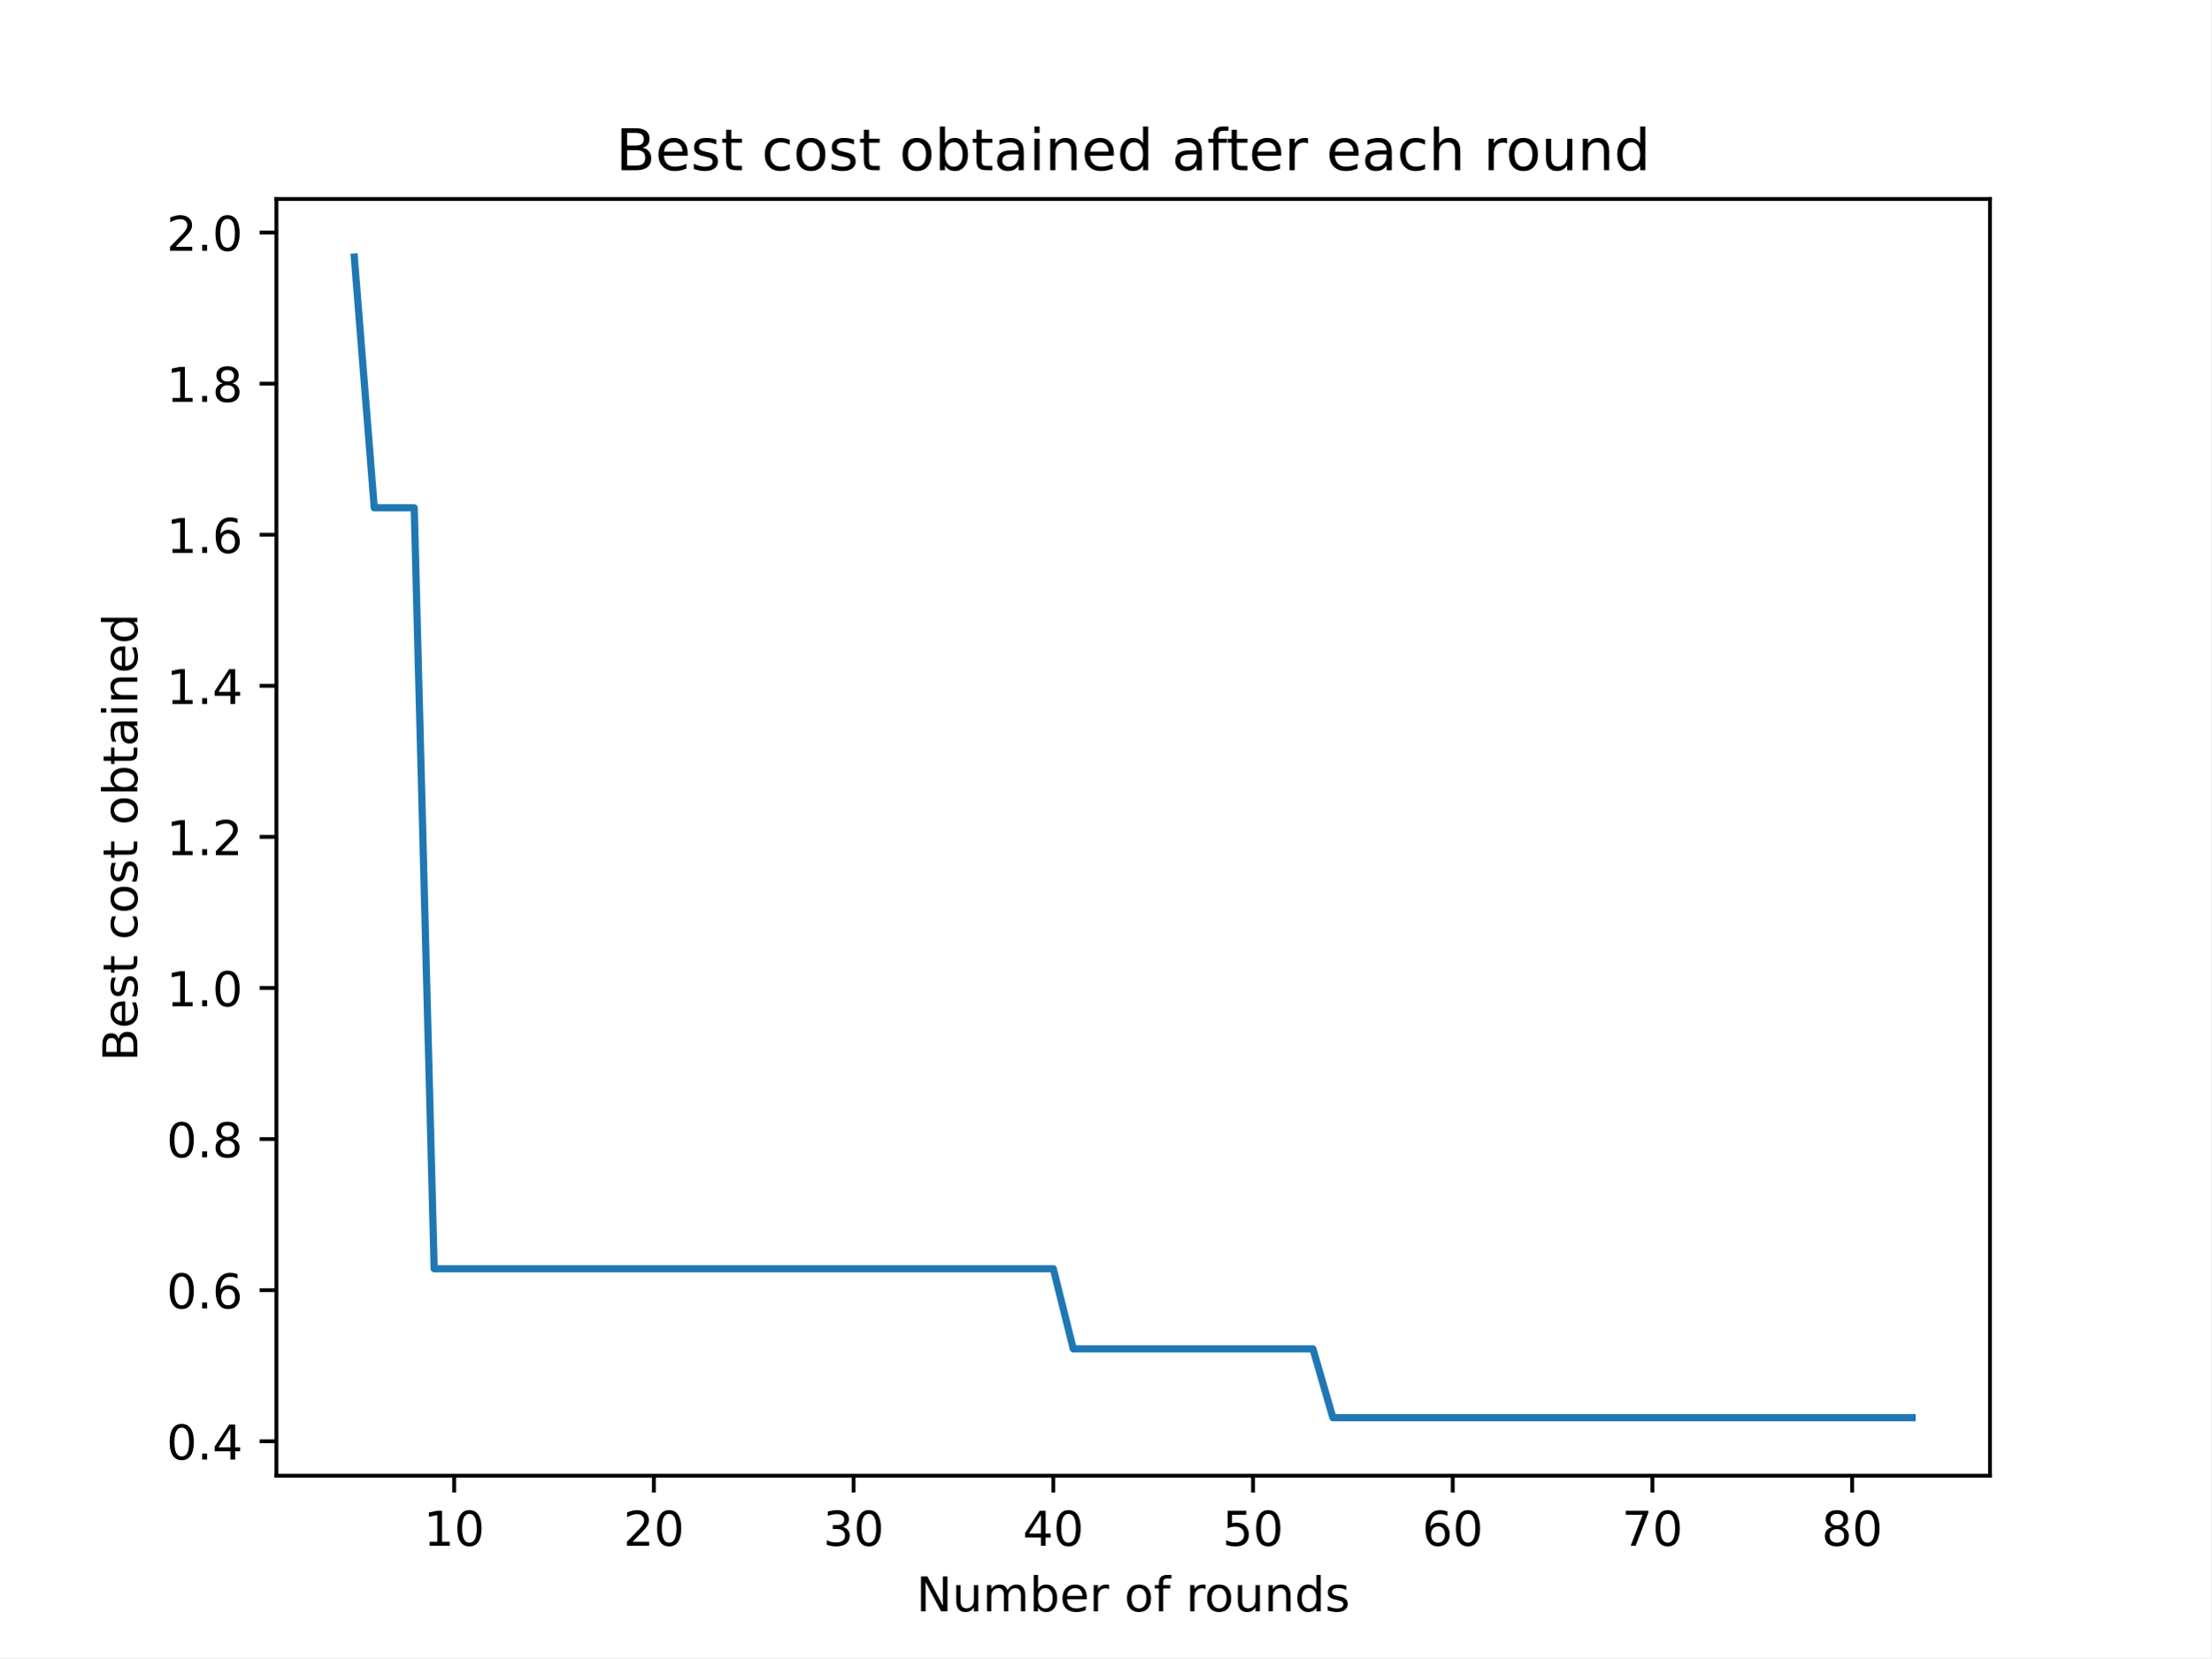
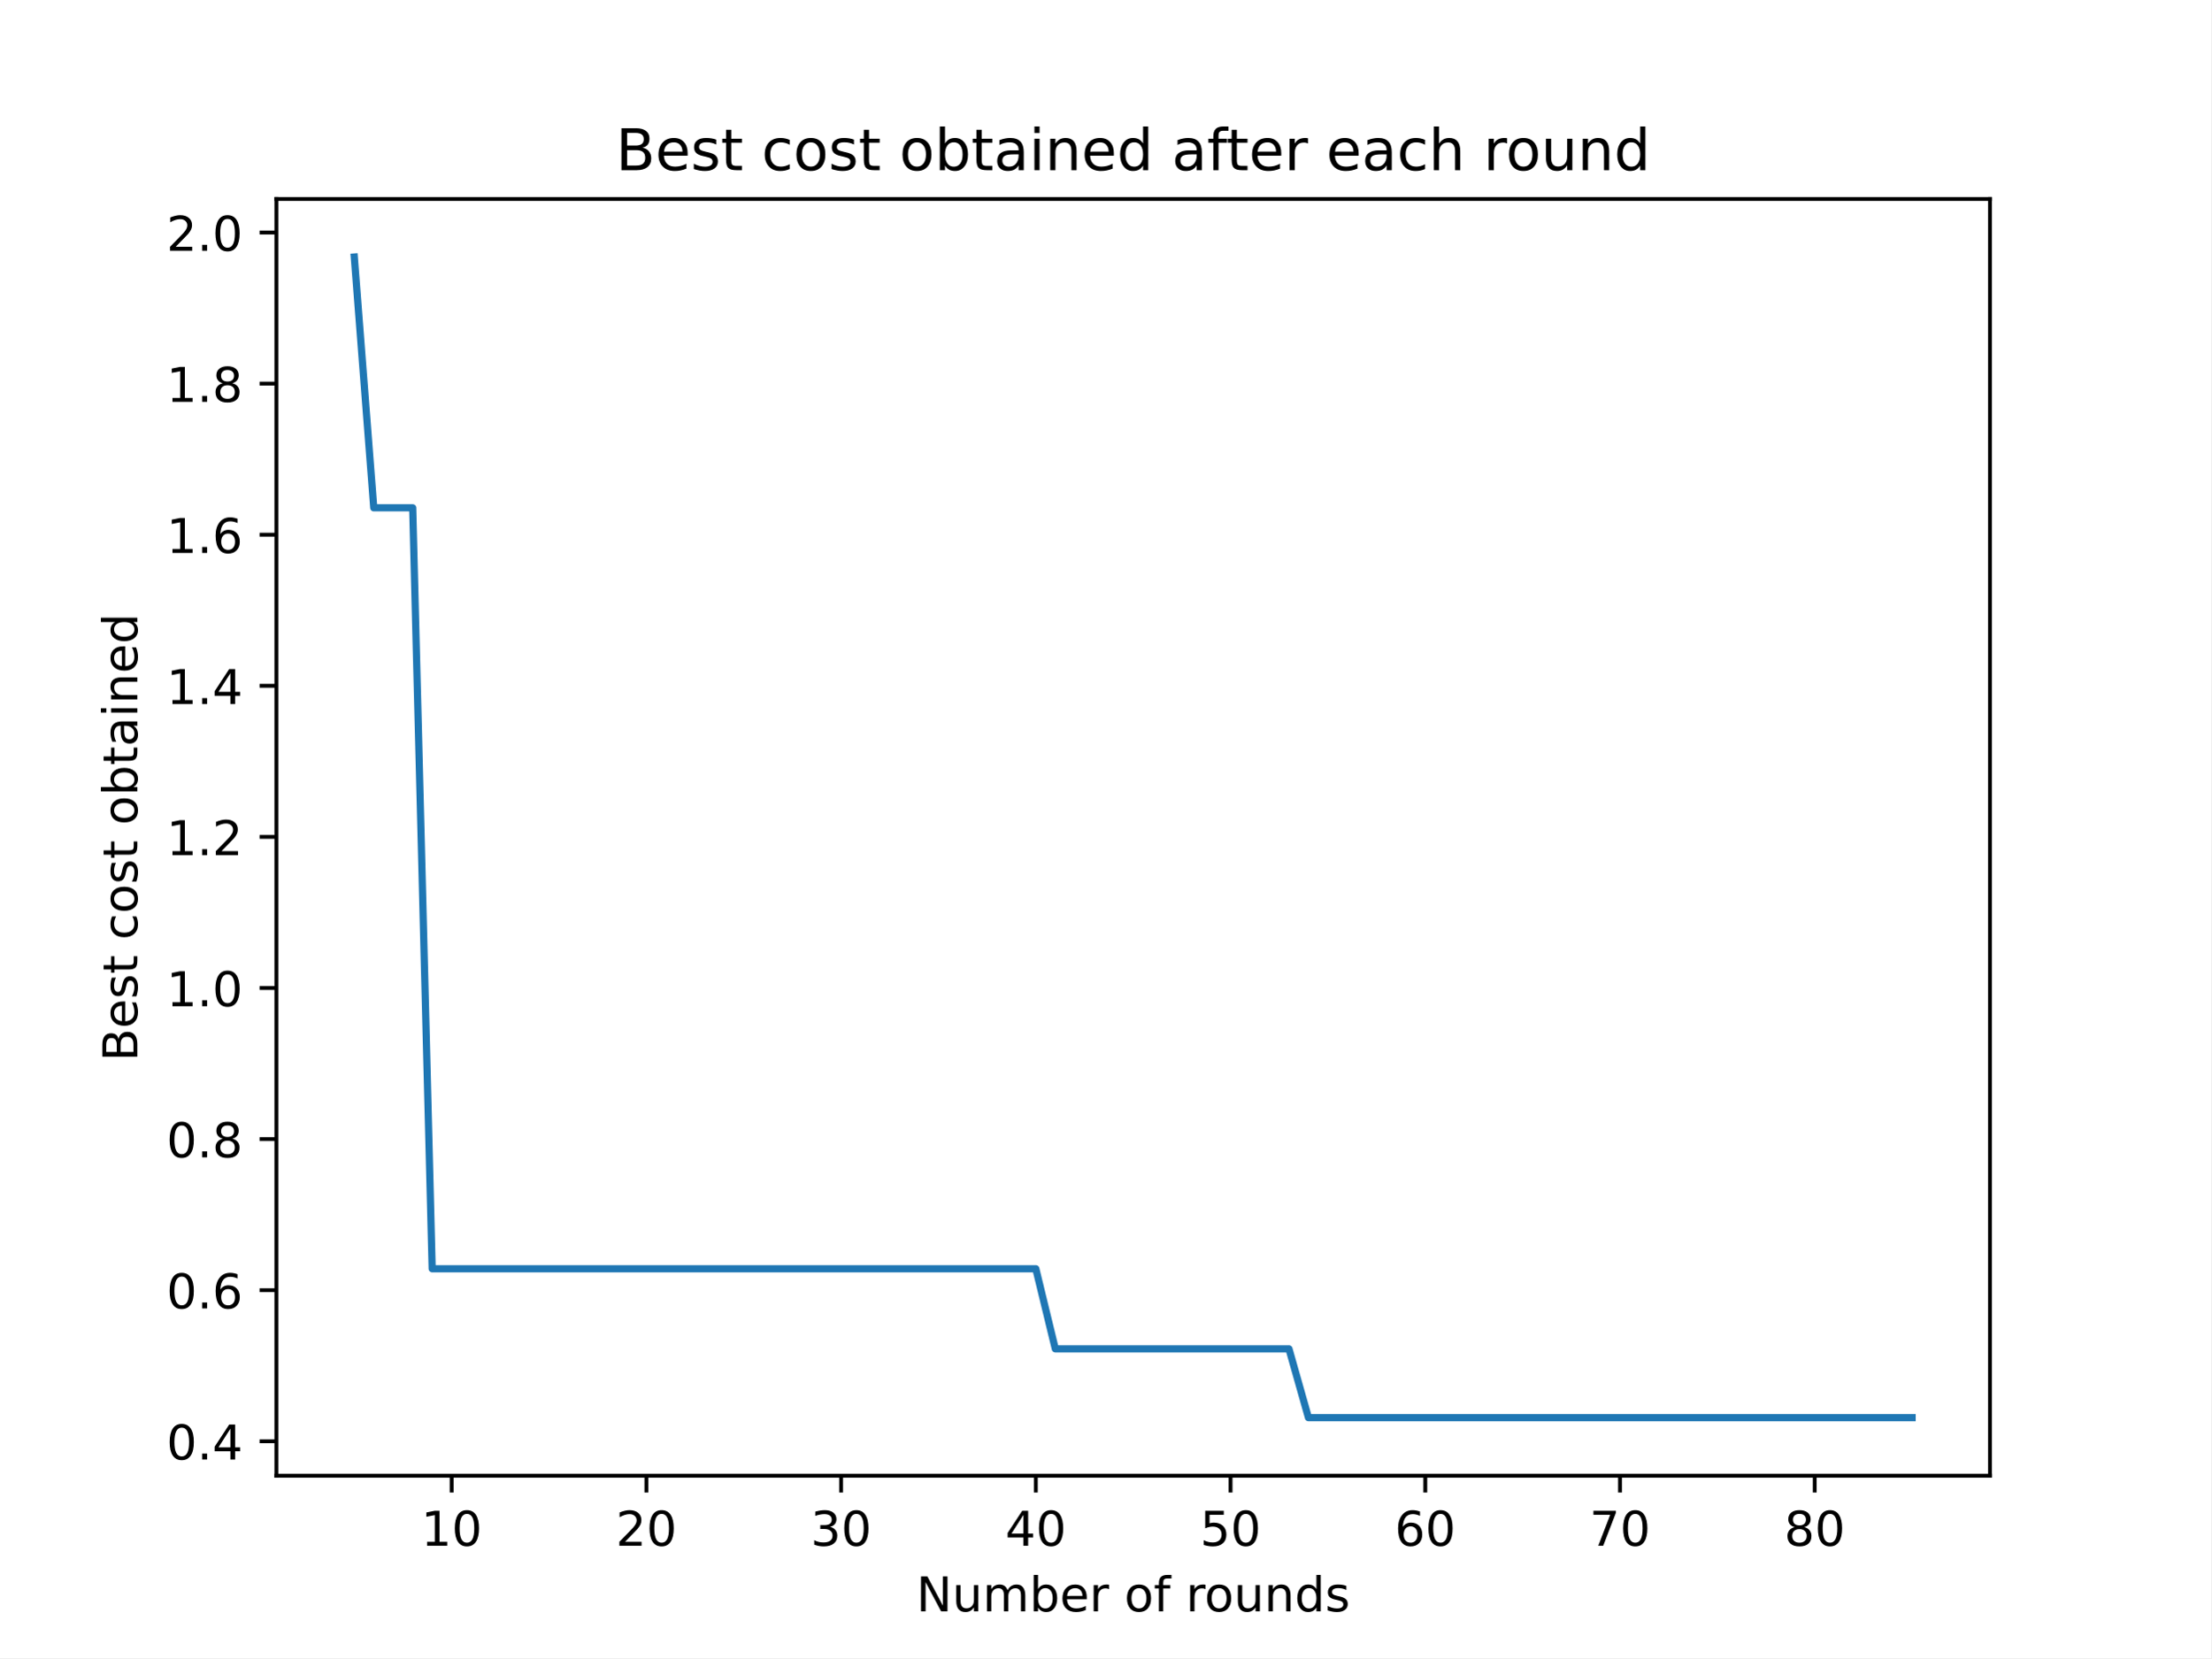
<svg xmlns="http://www.w3.org/2000/svg" xmlns:xlink="http://www.w3.org/1999/xlink" height="345.6pt" version="1.1" viewBox="0 0 460.8 345.6" width="460.8pt">
  <defs>
    <style type="text/css">*{stroke-linecap:butt;stroke-linejoin:round;}</style>
  </defs>
  <g id="figure_1">
    <g id="patch_1">
      <path d="M 0 345.6  L 460.8 345.6  L 460.8 0  L 0 0  z " style="fill:#ffffff;" />
    </g>
    <g id="axes_1">
      <g id="patch_2">
        <path d="M 57.6 307.584  L 414.72 307.584  L 414.72 41.472  L 57.6 41.472  z " style="fill:#ffffff;" />
      </g>
      <g id="matplotlib.axis_1">
        <g id="xtick_1">
          <g id="line2d_1">
            <defs>
-               <path d="M 0 0  L 0 3.5  " id="m8e97878f52" style="stroke:#000000;stroke-width:0.8;" />
+               <path d="M 0 0  L 0 3.5  " id="mc80e91bcd3" style="stroke:#000000;stroke-width:0.8;" />
            </defs>
            <g>
-               <use style="stroke:#000000;stroke-width:0.8;" x="94.644" xlink:href="#m8e97878f52" y="307.584" />
+               <use style="stroke:#000000;stroke-width:0.8;" x="94.124" xlink:href="#mc80e91bcd3" y="307.584" />
            </g>
          </g>
          <g id="text_1">
-             <g transform="translate(88.28142 322.1824)scale(0.1 -0.1)">
+             <g transform="translate(87.76114 322.1824)scale(0.1 -0.1)">
              <defs>
                <path d="M 794 531  L 1825 531  L 1825 4091  L 703 3866  L 703 4441  L 1819 4666  L 2450 4666  L 2450 531  L 3481 531  L 3481 0  L 794 0  L 794 531  z " id="DejaVuSans-31" transform="scale(0.015625)" />
                <path d="M 2034 4250  Q 1547 4250 1301 3770  Q 1056 3291 1056 2328  Q 1056 1369 1301 889  Q 1547 409 2034 409  Q 2525 409 2770 889  Q 3016 1369 3016 2328  Q 3016 3291 2770 3770  Q 2525 4250 2034 4250  z M 2034 4750  Q 2819 4750 3233 4129  Q 3647 3509 3647 2328  Q 3647 1150 3233 529  Q 2819 -91 2034 -91  Q 1250 -91 836 529  Q 422 1150 422 2328  Q 422 3509 836 4129  Q 1250 4750 2034 4750  z " id="DejaVuSans-30" transform="scale(0.015625)" />
              </defs>
              <use xlink:href="#DejaVuSans-31" />
              <use x="63.623" xlink:href="#DejaVuSans-30" />
            </g>
          </g>
        </g>
        <g id="xtick_2">
          <g id="line2d_2">
            <g>
-               <use style="stroke:#000000;stroke-width:0.8;" x="136.266" xlink:href="#m8e97878f52" y="307.584" />
+               <use style="stroke:#000000;stroke-width:0.8;" x="134.705" xlink:href="#mc80e91bcd3" y="307.584" />
            </g>
          </g>
          <g id="text_2">
-             <g transform="translate(129.9038 322.1824)scale(0.1 -0.1)">
+             <g transform="translate(128.343 322.1824)scale(0.1 -0.1)">
              <defs>
                <path d="M 1228 531  L 3431 531  L 3431 0  L 469 0  L 469 531  Q 828 903 1448 1529  Q 2069 2156 2228 2338  Q 2531 2678 2651 2914  Q 2772 3150 2772 3378  Q 2772 3750 2511 3984  Q 2250 4219 1831 4219  Q 1534 4219 1204 4116  Q 875 4013 500 3803  L 500 4441  Q 881 4594 1212 4672  Q 1544 4750 1819 4750  Q 2544 4750 2975 4387  Q 3406 4025 3406 3419  Q 3406 3131 3298 2873  Q 3191 2616 2906 2266  Q 2828 2175 2409 1742  Q 1991 1309 1228 531  z " id="DejaVuSans-32" transform="scale(0.015625)" />
              </defs>
              <use xlink:href="#DejaVuSans-32" />
              <use x="63.623" xlink:href="#DejaVuSans-30" />
            </g>
          </g>
        </g>
        <g id="xtick_3">
          <g id="line2d_3">
            <g>
-               <use style="stroke:#000000;stroke-width:0.8;" x="177.889" xlink:href="#m8e97878f52" y="307.584" />
+               <use style="stroke:#000000;stroke-width:0.8;" x="175.287" xlink:href="#mc80e91bcd3" y="307.584" />
            </g>
          </g>
          <g id="text_3">
-             <g transform="translate(171.5262 322.1824)scale(0.1 -0.1)">
+             <g transform="translate(168.9248 322.1824)scale(0.1 -0.1)">
              <defs>
                <path d="M 2597 2516  Q 3050 2419 3304 2112  Q 3559 1806 3559 1356  Q 3559 666 3084 287  Q 2609 -91 1734 -91  Q 1441 -91 1130 -33  Q 819 25 488 141  L 488 750  Q 750 597 1062 519  Q 1375 441 1716 441  Q 2309 441 2620 675  Q 2931 909 2931 1356  Q 2931 1769 2642 2001  Q 2353 2234 1838 2234  L 1294 2234  L 1294 2753  L 1863 2753  Q 2328 2753 2575 2939  Q 2822 3125 2822 3475  Q 2822 3834 2567 4026  Q 2313 4219 1838 4219  Q 1578 4219 1281 4162  Q 984 4106 628 3988  L 628 4550  Q 988 4650 1302 4700  Q 1616 4750 1894 4750  Q 2613 4750 3031 4423  Q 3450 4097 3450 3541  Q 3450 3153 3228 2886  Q 3006 2619 2597 2516  z " id="DejaVuSans-33" transform="scale(0.015625)" />
              </defs>
              <use xlink:href="#DejaVuSans-33" />
              <use x="63.623" xlink:href="#DejaVuSans-30" />
            </g>
          </g>
        </g>
        <g id="xtick_4">
          <g id="line2d_4">
            <g>
-               <use style="stroke:#000000;stroke-width:0.8;" x="219.511" xlink:href="#m8e97878f52" y="307.584" />
+               <use style="stroke:#000000;stroke-width:0.8;" x="215.869" xlink:href="#mc80e91bcd3" y="307.584" />
            </g>
          </g>
          <g id="text_4">
-             <g transform="translate(213.1485 322.1824)scale(0.1 -0.1)">
+             <g transform="translate(209.5066 322.1824)scale(0.1 -0.1)">
              <defs>
                <path d="M 2419 4116  L 825 1625  L 2419 1625  L 2419 4116  z M 2253 4666  L 3047 4666  L 3047 1625  L 3713 1625  L 3713 1100  L 3047 1100  L 3047 0  L 2419 0  L 2419 1100  L 313 1100  L 313 1709  L 2253 4666  z " id="DejaVuSans-34" transform="scale(0.015625)" />
              </defs>
              <use xlink:href="#DejaVuSans-34" />
              <use x="63.623" xlink:href="#DejaVuSans-30" />
            </g>
          </g>
        </g>
        <g id="xtick_5">
          <g id="line2d_5">
            <g>
-               <use style="stroke:#000000;stroke-width:0.8;" x="261.133" xlink:href="#m8e97878f52" y="307.584" />
+               <use style="stroke:#000000;stroke-width:0.8;" x="256.451" xlink:href="#mc80e91bcd3" y="307.584" />
            </g>
          </g>
          <g id="text_5">
-             <g transform="translate(254.7709 322.1824)scale(0.1 -0.1)">
+             <g transform="translate(250.0884 322.1824)scale(0.1 -0.1)">
              <defs>
                <path d="M 691 4666  L 3169 4666  L 3169 4134  L 1269 4134  L 1269 2991  Q 1406 3038 1543 3061  Q 1681 3084 1819 3084  Q 2600 3084 3056 2656  Q 3513 2228 3513 1497  Q 3513 744 3044 326  Q 2575 -91 1722 -91  Q 1428 -91 1123 -41  Q 819 9 494 109  L 494 744  Q 775 591 1075 516  Q 1375 441 1709 441  Q 2250 441 2565 725  Q 2881 1009 2881 1497  Q 2881 1984 2565 2268  Q 2250 2553 1709 2553  Q 1456 2553 1204 2497  Q 953 2441 691 2322  L 691 4666  z " id="DejaVuSans-35" transform="scale(0.015625)" />
              </defs>
              <use xlink:href="#DejaVuSans-35" />
              <use x="63.623" xlink:href="#DejaVuSans-30" />
            </g>
          </g>
        </g>
        <g id="xtick_6">
          <g id="line2d_6">
            <g>
-               <use style="stroke:#000000;stroke-width:0.8;" x="302.756" xlink:href="#m8e97878f52" y="307.584" />
+               <use style="stroke:#000000;stroke-width:0.8;" x="297.033" xlink:href="#mc80e91bcd3" y="307.584" />
            </g>
          </g>
          <g id="text_6">
-             <g transform="translate(296.3933 322.1824)scale(0.1 -0.1)">
+             <g transform="translate(290.6702 322.1824)scale(0.1 -0.1)">
              <defs>
                <path d="M 2113 2584  Q 1688 2584 1439 2293  Q 1191 2003 1191 1497  Q 1191 994 1439 701  Q 1688 409 2113 409  Q 2538 409 2786 701  Q 3034 994 3034 1497  Q 3034 2003 2786 2293  Q 2538 2584 2113 2584  z M 3366 4563  L 3366 3988  Q 3128 4100 2886 4159  Q 2644 4219 2406 4219  Q 1781 4219 1451 3797  Q 1122 3375 1075 2522  Q 1259 2794 1537 2939  Q 1816 3084 2150 3084  Q 2853 3084 3261 2657  Q 3669 2231 3669 1497  Q 3669 778 3244 343  Q 2819 -91 2113 -91  Q 1303 -91 875 529  Q 447 1150 447 2328  Q 447 3434 972 4092  Q 1497 4750 2381 4750  Q 2619 4750 2861 4703  Q 3103 4656 3366 4563  z " id="DejaVuSans-36" transform="scale(0.015625)" />
              </defs>
              <use xlink:href="#DejaVuSans-36" />
              <use x="63.623" xlink:href="#DejaVuSans-30" />
            </g>
          </g>
        </g>
        <g id="xtick_7">
          <g id="line2d_7">
            <g>
-               <use style="stroke:#000000;stroke-width:0.8;" x="344.378" xlink:href="#m8e97878f52" y="307.584" />
+               <use style="stroke:#000000;stroke-width:0.8;" x="337.615" xlink:href="#mc80e91bcd3" y="307.584" />
            </g>
          </g>
          <g id="text_7">
-             <g transform="translate(338.0157 322.1824)scale(0.1 -0.1)">
+             <g transform="translate(331.252 322.1824)scale(0.1 -0.1)">
              <defs>
                <path d="M 525 4666  L 3525 4666  L 3525 4397  L 1831 0  L 1172 0  L 2766 4134  L 525 4134  L 525 4666  z " id="DejaVuSans-37" transform="scale(0.015625)" />
              </defs>
              <use xlink:href="#DejaVuSans-37" />
              <use x="63.623" xlink:href="#DejaVuSans-30" />
            </g>
          </g>
        </g>
        <g id="xtick_8">
          <g id="line2d_8">
            <g>
-               <use style="stroke:#000000;stroke-width:0.8;" x="386.001" xlink:href="#m8e97878f52" y="307.584" />
+               <use style="stroke:#000000;stroke-width:0.8;" x="378.196" xlink:href="#mc80e91bcd3" y="307.584" />
            </g>
          </g>
          <g id="text_8">
-             <g transform="translate(379.6381 322.1824)scale(0.1 -0.1)">
+             <g transform="translate(371.8339 322.1824)scale(0.1 -0.1)">
              <defs>
                <path d="M 2034 2216  Q 1584 2216 1326 1975  Q 1069 1734 1069 1313  Q 1069 891 1326 650  Q 1584 409 2034 409  Q 2484 409 2743 651  Q 3003 894 3003 1313  Q 3003 1734 2745 1975  Q 2488 2216 2034 2216  z M 1403 2484  Q 997 2584 770 2862  Q 544 3141 544 3541  Q 544 4100 942 4425  Q 1341 4750 2034 4750  Q 2731 4750 3128 4425  Q 3525 4100 3525 3541  Q 3525 3141 3298 2862  Q 3072 2584 2669 2484  Q 3125 2378 3379 2068  Q 3634 1759 3634 1313  Q 3634 634 3220 271  Q 2806 -91 2034 -91  Q 1263 -91 848 271  Q 434 634 434 1313  Q 434 1759 690 2068  Q 947 2378 1403 2484  z M 1172 3481  Q 1172 3119 1398 2916  Q 1625 2713 2034 2713  Q 2441 2713 2670 2916  Q 2900 3119 2900 3481  Q 2900 3844 2670 4047  Q 2441 4250 2034 4250  Q 1625 4250 1398 4047  Q 1172 3844 1172 3481  z " id="DejaVuSans-38" transform="scale(0.015625)" />
              </defs>
              <use xlink:href="#DejaVuSans-38" />
              <use x="63.623" xlink:href="#DejaVuSans-30" />
            </g>
          </g>
        </g>
        <g id="text_9">
          <g transform="translate(190.9577 335.8606)scale(0.1 -0.1)">
            <defs>
              <path d="M 628 4666  L 1478 4666  L 3547 763  L 3547 4666  L 4159 4666  L 4159 0  L 3309 0  L 1241 3903  L 1241 0  L 628 0  L 628 4666  z " id="DejaVuSans-4e" transform="scale(0.015625)" />
              <path d="M 544 1381  L 544 3500  L 1119 3500  L 1119 1403  Q 1119 906 1312 657  Q 1506 409 1894 409  Q 2359 409 2629 706  Q 2900 1003 2900 1516  L 2900 3500  L 3475 3500  L 3475 0  L 2900 0  L 2900 538  Q 2691 219 2414 64  Q 2138 -91 1772 -91  Q 1169 -91 856 284  Q 544 659 544 1381  z M 1991 3584  L 1991 3584  z " id="DejaVuSans-75" transform="scale(0.015625)" />
              <path d="M 3328 2828  Q 3544 3216 3844 3400  Q 4144 3584 4550 3584  Q 5097 3584 5394 3201  Q 5691 2819 5691 2113  L 5691 0  L 5113 0  L 5113 2094  Q 5113 2597 4934 2840  Q 4756 3084 4391 3084  Q 3944 3084 3684 2787  Q 3425 2491 3425 1978  L 3425 0  L 2847 0  L 2847 2094  Q 2847 2600 2669 2842  Q 2491 3084 2119 3084  Q 1678 3084 1418 2786  Q 1159 2488 1159 1978  L 1159 0  L 581 0  L 581 3500  L 1159 3500  L 1159 2956  Q 1356 3278 1631 3431  Q 1906 3584 2284 3584  Q 2666 3584 2933 3390  Q 3200 3197 3328 2828  z " id="DejaVuSans-6d" transform="scale(0.015625)" />
              <path d="M 3116 1747  Q 3116 2381 2855 2742  Q 2594 3103 2138 3103  Q 1681 3103 1420 2742  Q 1159 2381 1159 1747  Q 1159 1113 1420 752  Q 1681 391 2138 391  Q 2594 391 2855 752  Q 3116 1113 3116 1747  z M 1159 2969  Q 1341 3281 1617 3432  Q 1894 3584 2278 3584  Q 2916 3584 3314 3078  Q 3713 2572 3713 1747  Q 3713 922 3314 415  Q 2916 -91 2278 -91  Q 1894 -91 1617 61  Q 1341 213 1159 525  L 1159 0  L 581 0  L 581 4863  L 1159 4863  L 1159 2969  z " id="DejaVuSans-62" transform="scale(0.015625)" />
              <path d="M 3597 1894  L 3597 1613  L 953 1613  Q 991 1019 1311 708  Q 1631 397 2203 397  Q 2534 397 2845 478  Q 3156 559 3463 722  L 3463 178  Q 3153 47 2828 -22  Q 2503 -91 2169 -91  Q 1331 -91 842 396  Q 353 884 353 1716  Q 353 2575 817 3079  Q 1281 3584 2069 3584  Q 2775 3584 3186 3129  Q 3597 2675 3597 1894  z M 3022 2063  Q 3016 2534 2758 2815  Q 2500 3097 2075 3097  Q 1594 3097 1305 2825  Q 1016 2553 972 2059  L 3022 2063  z " id="DejaVuSans-65" transform="scale(0.015625)" />
              <path d="M 2631 2963  Q 2534 3019 2420 3045  Q 2306 3072 2169 3072  Q 1681 3072 1420 2755  Q 1159 2438 1159 1844  L 1159 0  L 581 0  L 581 3500  L 1159 3500  L 1159 2956  Q 1341 3275 1631 3429  Q 1922 3584 2338 3584  Q 2397 3584 2469 3576  Q 2541 3569 2628 3553  L 2631 2963  z " id="DejaVuSans-72" transform="scale(0.015625)" />
              <path id="DejaVuSans-20" transform="scale(0.015625)" />
              <path d="M 1959 3097  Q 1497 3097 1228 2736  Q 959 2375 959 1747  Q 959 1119 1226 758  Q 1494 397 1959 397  Q 2419 397 2687 759  Q 2956 1122 2956 1747  Q 2956 2369 2687 2733  Q 2419 3097 1959 3097  z M 1959 3584  Q 2709 3584 3137 3096  Q 3566 2609 3566 1747  Q 3566 888 3137 398  Q 2709 -91 1959 -91  Q 1206 -91 779 398  Q 353 888 353 1747  Q 353 2609 779 3096  Q 1206 3584 1959 3584  z " id="DejaVuSans-6f" transform="scale(0.015625)" />
              <path d="M 2375 4863  L 2375 4384  L 1825 4384  Q 1516 4384 1395 4259  Q 1275 4134 1275 3809  L 1275 3500  L 2222 3500  L 2222 3053  L 1275 3053  L 1275 0  L 697 0  L 697 3053  L 147 3053  L 147 3500  L 697 3500  L 697 3744  Q 697 4328 969 4595  Q 1241 4863 1831 4863  L 2375 4863  z " id="DejaVuSans-66" transform="scale(0.015625)" />
              <path d="M 3513 2113  L 3513 0  L 2938 0  L 2938 2094  Q 2938 2591 2744 2837  Q 2550 3084 2163 3084  Q 1697 3084 1428 2787  Q 1159 2491 1159 1978  L 1159 0  L 581 0  L 581 3500  L 1159 3500  L 1159 2956  Q 1366 3272 1645 3428  Q 1925 3584 2291 3584  Q 2894 3584 3203 3211  Q 3513 2838 3513 2113  z " id="DejaVuSans-6e" transform="scale(0.015625)" />
              <path d="M 2906 2969  L 2906 4863  L 3481 4863  L 3481 0  L 2906 0  L 2906 525  Q 2725 213 2448 61  Q 2172 -91 1784 -91  Q 1150 -91 751 415  Q 353 922 353 1747  Q 353 2572 751 3078  Q 1150 3584 1784 3584  Q 2172 3584 2448 3432  Q 2725 3281 2906 2969  z M 947 1747  Q 947 1113 1208 752  Q 1469 391 1925 391  Q 2381 391 2643 752  Q 2906 1113 2906 1747  Q 2906 2381 2643 2742  Q 2381 3103 1925 3103  Q 1469 3103 1208 2742  Q 947 2381 947 1747  z " id="DejaVuSans-64" transform="scale(0.015625)" />
              <path d="M 2834 3397  L 2834 2853  Q 2591 2978 2328 3040  Q 2066 3103 1784 3103  Q 1356 3103 1142 2972  Q 928 2841 928 2578  Q 928 2378 1081 2264  Q 1234 2150 1697 2047  L 1894 2003  Q 2506 1872 2764 1633  Q 3022 1394 3022 966  Q 3022 478 2636 193  Q 2250 -91 1575 -91  Q 1294 -91 989 -36  Q 684 19 347 128  L 347 722  Q 666 556 975 473  Q 1284 391 1588 391  Q 1994 391 2212 530  Q 2431 669 2431 922  Q 2431 1156 2273 1281  Q 2116 1406 1581 1522  L 1381 1569  Q 847 1681 609 1914  Q 372 2147 372 2553  Q 372 3047 722 3315  Q 1072 3584 1716 3584  Q 2034 3584 2315 3537  Q 2597 3491 2834 3397  z " id="DejaVuSans-73" transform="scale(0.015625)" />
            </defs>
            <use xlink:href="#DejaVuSans-4e" />
            <use x="74.805" xlink:href="#DejaVuSans-75" />
            <use x="138.184" xlink:href="#DejaVuSans-6d" />
            <use x="235.596" xlink:href="#DejaVuSans-62" />
            <use x="299.072" xlink:href="#DejaVuSans-65" />
            <use x="360.596" xlink:href="#DejaVuSans-72" />
            <use x="401.709" xlink:href="#DejaVuSans-20" />
            <use x="433.496" xlink:href="#DejaVuSans-6f" />
            <use x="494.678" xlink:href="#DejaVuSans-66" />
            <use x="529.883" xlink:href="#DejaVuSans-20" />
            <use x="561.67" xlink:href="#DejaVuSans-72" />
            <use x="600.533" xlink:href="#DejaVuSans-6f" />
            <use x="661.715" xlink:href="#DejaVuSans-75" />
            <use x="725.094" xlink:href="#DejaVuSans-6e" />
            <use x="788.473" xlink:href="#DejaVuSans-64" />
            <use x="851.949" xlink:href="#DejaVuSans-73" />
          </g>
        </g>
      </g>
      <g id="matplotlib.axis_2">
        <g id="ytick_1">
          <g id="line2d_9">
            <defs>
-               <path d="M 0 0  L -3.5 0  " id="m219c89696a" style="stroke:#000000;stroke-width:0.8;" />
+               <path d="M 0 0  L -3.5 0  " id="m24a16ec05a" style="stroke:#000000;stroke-width:0.8;" />
            </defs>
            <g>
-               <use style="stroke:#000000;stroke-width:0.8;" x="57.6" xlink:href="#m219c89696a" y="300.41" />
+               <use style="stroke:#000000;stroke-width:0.8;" x="57.6" xlink:href="#m24a16ec05a" y="300.41" />
            </g>
          </g>
          <g id="text_10">
            <g transform="translate(34.69687 304.2097)scale(0.1 -0.1)">
              <defs>
                <path d="M 684 794  L 1344 794  L 1344 0  L 684 0  L 684 794  z " id="DejaVuSans-2e" transform="scale(0.015625)" />
              </defs>
              <use xlink:href="#DejaVuSans-30" />
              <use x="63.623" xlink:href="#DejaVuSans-2e" />
              <use x="95.41" xlink:href="#DejaVuSans-34" />
            </g>
          </g>
        </g>
        <g id="ytick_2">
          <g id="line2d_10">
            <g>
-               <use style="stroke:#000000;stroke-width:0.8;" x="57.6" xlink:href="#m219c89696a" y="268.917" />
+               <use style="stroke:#000000;stroke-width:0.8;" x="57.6" xlink:href="#m24a16ec05a" y="268.917" />
            </g>
          </g>
          <g id="text_11">
            <g transform="translate(34.69687 272.7163)scale(0.1 -0.1)">
              <use xlink:href="#DejaVuSans-30" />
              <use x="63.623" xlink:href="#DejaVuSans-2e" />
              <use x="95.41" xlink:href="#DejaVuSans-36" />
            </g>
          </g>
        </g>
        <g id="ytick_3">
          <g id="line2d_11">
            <g>
-               <use style="stroke:#000000;stroke-width:0.8;" x="57.6" xlink:href="#m219c89696a" y="237.424" />
+               <use style="stroke:#000000;stroke-width:0.8;" x="57.6" xlink:href="#m24a16ec05a" y="237.424" />
            </g>
          </g>
          <g id="text_12">
            <g transform="translate(34.69687 241.2228)scale(0.1 -0.1)">
              <use xlink:href="#DejaVuSans-30" />
              <use x="63.623" xlink:href="#DejaVuSans-2e" />
              <use x="95.41" xlink:href="#DejaVuSans-38" />
            </g>
          </g>
        </g>
        <g id="ytick_4">
          <g id="line2d_12">
            <g>
-               <use style="stroke:#000000;stroke-width:0.8;" x="57.6" xlink:href="#m219c89696a" y="205.93" />
+               <use style="stroke:#000000;stroke-width:0.8;" x="57.6" xlink:href="#m24a16ec05a" y="205.93" />
            </g>
          </g>
          <g id="text_13">
            <g transform="translate(34.69687 209.7294)scale(0.1 -0.1)">
              <use xlink:href="#DejaVuSans-31" />
              <use x="63.623" xlink:href="#DejaVuSans-2e" />
              <use x="95.41" xlink:href="#DejaVuSans-30" />
            </g>
          </g>
        </g>
        <g id="ytick_5">
          <g id="line2d_13">
            <g>
-               <use style="stroke:#000000;stroke-width:0.8;" x="57.6" xlink:href="#m219c89696a" y="174.437" />
+               <use style="stroke:#000000;stroke-width:0.8;" x="57.6" xlink:href="#m24a16ec05a" y="174.437" />
            </g>
          </g>
          <g id="text_14">
            <g transform="translate(34.69687 178.236)scale(0.1 -0.1)">
              <use xlink:href="#DejaVuSans-31" />
              <use x="63.623" xlink:href="#DejaVuSans-2e" />
              <use x="95.41" xlink:href="#DejaVuSans-32" />
            </g>
          </g>
        </g>
        <g id="ytick_6">
          <g id="line2d_14">
            <g>
-               <use style="stroke:#000000;stroke-width:0.8;" x="57.6" xlink:href="#m219c89696a" y="142.943" />
+               <use style="stroke:#000000;stroke-width:0.8;" x="57.6" xlink:href="#m24a16ec05a" y="142.943" />
            </g>
          </g>
          <g id="text_15">
            <g transform="translate(34.69687 146.7425)scale(0.1 -0.1)">
              <use xlink:href="#DejaVuSans-31" />
              <use x="63.623" xlink:href="#DejaVuSans-2e" />
              <use x="95.41" xlink:href="#DejaVuSans-34" />
            </g>
          </g>
        </g>
        <g id="ytick_7">
          <g id="line2d_15">
            <g>
-               <use style="stroke:#000000;stroke-width:0.8;" x="57.6" xlink:href="#m219c89696a" y="111.45" />
+               <use style="stroke:#000000;stroke-width:0.8;" x="57.6" xlink:href="#m24a16ec05a" y="111.45" />
            </g>
          </g>
          <g id="text_16">
            <g transform="translate(34.69687 115.2491)scale(0.1 -0.1)">
              <use xlink:href="#DejaVuSans-31" />
              <use x="63.623" xlink:href="#DejaVuSans-2e" />
              <use x="95.41" xlink:href="#DejaVuSans-36" />
            </g>
          </g>
        </g>
        <g id="ytick_8">
          <g id="line2d_16">
            <g>
-               <use style="stroke:#000000;stroke-width:0.8;" x="57.6" xlink:href="#m219c89696a" y="79.956" />
+               <use style="stroke:#000000;stroke-width:0.8;" x="57.6" xlink:href="#m24a16ec05a" y="79.956" />
            </g>
          </g>
          <g id="text_17">
            <g transform="translate(34.69687 83.75569)scale(0.1 -0.1)">
              <use xlink:href="#DejaVuSans-31" />
              <use x="63.623" xlink:href="#DejaVuSans-2e" />
              <use x="95.41" xlink:href="#DejaVuSans-38" />
            </g>
          </g>
        </g>
        <g id="ytick_9">
          <g id="line2d_17">
            <g>
-               <use style="stroke:#000000;stroke-width:0.8;" x="57.6" xlink:href="#m219c89696a" y="48.463" />
+               <use style="stroke:#000000;stroke-width:0.8;" x="57.6" xlink:href="#m24a16ec05a" y="48.463" />
            </g>
          </g>
          <g id="text_18">
            <g transform="translate(34.69687 52.26226)scale(0.1 -0.1)">
              <use xlink:href="#DejaVuSans-32" />
              <use x="63.623" xlink:href="#DejaVuSans-2e" />
              <use x="95.41" xlink:href="#DejaVuSans-30" />
            </g>
          </g>
        </g>
        <g id="text_19">
          <g transform="translate(28.61719 221.2178)rotate(-90)scale(0.1 -0.1)">
            <defs>
              <path d="M 1259 2228  L 1259 519  L 2272 519  Q 2781 519 3026 730  Q 3272 941 3272 1375  Q 3272 1813 3026 2020  Q 2781 2228 2272 2228  L 1259 2228  z M 1259 4147  L 1259 2741  L 2194 2741  Q 2656 2741 2882 2914  Q 3109 3088 3109 3444  Q 3109 3797 2882 3972  Q 2656 4147 2194 4147  L 1259 4147  z M 628 4666  L 2241 4666  Q 2963 4666 3353 4366  Q 3744 4066 3744 3513  Q 3744 3084 3544 2831  Q 3344 2578 2956 2516  Q 3422 2416 3680 2098  Q 3938 1781 3938 1306  Q 3938 681 3513 340  Q 3088 0 2303 0  L 628 0  L 628 4666  z " id="DejaVuSans-42" transform="scale(0.015625)" />
              <path d="M 1172 4494  L 1172 3500  L 2356 3500  L 2356 3053  L 1172 3053  L 1172 1153  Q 1172 725 1289 603  Q 1406 481 1766 481  L 2356 481  L 2356 0  L 1766 0  Q 1100 0 847 248  Q 594 497 594 1153  L 594 3053  L 172 3053  L 172 3500  L 594 3500  L 594 4494  L 1172 4494  z " id="DejaVuSans-74" transform="scale(0.015625)" />
              <path d="M 3122 3366  L 3122 2828  Q 2878 2963 2633 3030  Q 2388 3097 2138 3097  Q 1578 3097 1268 2742  Q 959 2388 959 1747  Q 959 1106 1268 751  Q 1578 397 2138 397  Q 2388 397 2633 464  Q 2878 531 3122 666  L 3122 134  Q 2881 22 2623 -34  Q 2366 -91 2075 -91  Q 1284 -91 818 406  Q 353 903 353 1747  Q 353 2603 823 3093  Q 1294 3584 2113 3584  Q 2378 3584 2631 3529  Q 2884 3475 3122 3366  z " id="DejaVuSans-63" transform="scale(0.015625)" />
              <path d="M 2194 1759  Q 1497 1759 1228 1600  Q 959 1441 959 1056  Q 959 750 1161 570  Q 1363 391 1709 391  Q 2188 391 2477 730  Q 2766 1069 2766 1631  L 2766 1759  L 2194 1759  z M 3341 1997  L 3341 0  L 2766 0  L 2766 531  Q 2569 213 2275 61  Q 1981 -91 1556 -91  Q 1019 -91 701 211  Q 384 513 384 1019  Q 384 1609 779 1909  Q 1175 2209 1959 2209  L 2766 2209  L 2766 2266  Q 2766 2663 2505 2880  Q 2244 3097 1772 3097  Q 1472 3097 1187 3025  Q 903 2953 641 2809  L 641 3341  Q 956 3463 1253 3523  Q 1550 3584 1831 3584  Q 2591 3584 2966 3190  Q 3341 2797 3341 1997  z " id="DejaVuSans-61" transform="scale(0.015625)" />
              <path d="M 603 3500  L 1178 3500  L 1178 0  L 603 0  L 603 3500  z M 603 4863  L 1178 4863  L 1178 4134  L 603 4134  L 603 4863  z " id="DejaVuSans-69" transform="scale(0.015625)" />
            </defs>
            <use xlink:href="#DejaVuSans-42" />
            <use x="68.604" xlink:href="#DejaVuSans-65" />
            <use x="130.127" xlink:href="#DejaVuSans-73" />
            <use x="182.227" xlink:href="#DejaVuSans-74" />
            <use x="221.436" xlink:href="#DejaVuSans-20" />
            <use x="253.223" xlink:href="#DejaVuSans-63" />
            <use x="308.203" xlink:href="#DejaVuSans-6f" />
            <use x="369.385" xlink:href="#DejaVuSans-73" />
            <use x="421.484" xlink:href="#DejaVuSans-74" />
            <use x="460.693" xlink:href="#DejaVuSans-20" />
            <use x="492.48" xlink:href="#DejaVuSans-6f" />
            <use x="553.662" xlink:href="#DejaVuSans-62" />
            <use x="617.139" xlink:href="#DejaVuSans-74" />
            <use x="656.348" xlink:href="#DejaVuSans-61" />
            <use x="717.627" xlink:href="#DejaVuSans-69" />
            <use x="745.41" xlink:href="#DejaVuSans-6e" />
            <use x="808.789" xlink:href="#DejaVuSans-65" />
            <use x="870.312" xlink:href="#DejaVuSans-64" />
          </g>
        </g>
      </g>
      <g id="line2d_18">
-         <path clip-path="url(#p1f22beac73)" d="M 73.833 53.568  L 77.995 105.841  L 82.157 105.841  L 86.319 105.841  L 90.482 264.446  L 94.644 264.446  L 98.806 264.446  L 102.968 264.446  L 107.131 264.446  L 111.293 264.446  L 115.455 264.446  L 119.617 264.446  L 123.78 264.446  L 127.942 264.446  L 132.104 264.446  L 136.266 264.446  L 140.429 264.446  L 144.591 264.446  L 148.753 264.446  L 152.915 264.446  L 157.077 264.446  L 161.24 264.446  L 165.402 264.446  L 169.564 264.446  L 173.726 264.446  L 177.889 264.446  L 182.051 264.446  L 186.213 264.446  L 190.375 264.446  L 194.538 264.446  L 198.7 264.446  L 202.862 264.446  L 207.024 264.446  L 211.187 264.446  L 215.349 264.446  L 219.511 264.446  L 223.673 281.145  L 227.836 281.145  L 231.998 281.145  L 236.16 281.145  L 240.322 281.145  L 244.484 281.145  L 248.647 281.145  L 252.809 281.145  L 256.971 281.145  L 261.133 281.145  L 265.296 281.145  L 269.458 281.145  L 273.62 281.145  L 277.782 295.488  L 281.945 295.488  L 286.107 295.488  L 290.269 295.488  L 294.431 295.488  L 298.594 295.488  L 302.756 295.488  L 306.918 295.488  L 311.08 295.488  L 315.243 295.488  L 319.405 295.488  L 323.567 295.488  L 327.729 295.488  L 331.891 295.488  L 336.054 295.488  L 340.216 295.488  L 344.378 295.488  L 348.54 295.488  L 352.703 295.488  L 356.865 295.488  L 361.027 295.488  L 365.189 295.488  L 369.352 295.488  L 373.514 295.488  L 377.676 295.488  L 381.838 295.488  L 386.001 295.488  L 390.163 295.488  L 394.325 295.488  L 398.487 295.488  " style="fill:none;stroke:#1f77b4;stroke-linecap:square;stroke-width:1.5;" />
+         <path clip-path="url(#p0091c0d92f)" d="M 73.833 53.568  L 77.891 105.841  L 81.949 105.841  L 86.007 105.841  L 90.065 264.446  L 94.124 264.446  L 98.182 264.446  L 102.24 264.446  L 106.298 264.446  L 110.356 264.446  L 114.415 264.446  L 118.473 264.446  L 122.531 264.446  L 126.589 264.446  L 130.647 264.446  L 134.705 264.446  L 138.764 264.446  L 142.822 264.446  L 146.88 264.446  L 150.938 264.446  L 154.996 264.446  L 159.055 264.446  L 163.113 264.446  L 167.171 264.446  L 171.229 264.446  L 175.287 264.446  L 179.345 264.446  L 183.404 264.446  L 187.462 264.446  L 191.52 264.446  L 195.578 264.446  L 199.636 264.446  L 203.695 264.446  L 207.753 264.446  L 211.811 264.446  L 215.869 264.446  L 219.927 281.145  L 223.985 281.145  L 228.044 281.145  L 232.102 281.145  L 236.16 281.145  L 240.218 281.145  L 244.276 281.145  L 248.335 281.145  L 252.393 281.145  L 256.451 281.145  L 260.509 281.145  L 264.567 281.145  L 268.625 281.145  L 272.684 295.488  L 276.742 295.488  L 280.8 295.488  L 284.858 295.488  L 288.916 295.488  L 292.975 295.488  L 297.033 295.488  L 301.091 295.488  L 305.149 295.488  L 309.207 295.488  L 313.265 295.488  L 317.324 295.488  L 321.382 295.488  L 325.44 295.488  L 329.498 295.488  L 333.556 295.488  L 337.615 295.488  L 341.673 295.488  L 345.731 295.488  L 349.789 295.488  L 353.847 295.488  L 357.905 295.488  L 361.964 295.488  L 366.022 295.488  L 370.08 295.488  L 374.138 295.488  L 378.196 295.488  L 382.255 295.488  L 386.313 295.488  L 390.371 295.488  L 394.429 295.488  L 398.487 295.488  " style="fill:none;stroke:#1f77b4;stroke-linecap:square;stroke-width:1.5;" />
      </g>
      <g id="patch_3">
        <path d="M 57.6 307.584  L 57.6 41.472  " style="fill:none;stroke:#000000;stroke-linecap:square;stroke-linejoin:miter;stroke-width:0.8;" />
      </g>
      <g id="patch_4">
        <path d="M 414.72 307.584  L 414.72 41.472  " style="fill:none;stroke:#000000;stroke-linecap:square;stroke-linejoin:miter;stroke-width:0.8;" />
      </g>
      <g id="patch_5">
        <path d="M 57.6 307.584  L 414.72 307.584  " style="fill:none;stroke:#000000;stroke-linecap:square;stroke-linejoin:miter;stroke-width:0.8;" />
      </g>
      <g id="patch_6">
        <path d="M 57.6 41.472  L 414.72 41.472  " style="fill:none;stroke:#000000;stroke-linecap:square;stroke-linejoin:miter;stroke-width:0.8;" />
      </g>
      <g id="text_20">
        <g transform="translate(128.3297 35.472)scale(0.12 -0.12)">
          <defs>
            <path d="M 3513 2113  L 3513 0  L 2938 0  L 2938 2094  Q 2938 2591 2744 2837  Q 2550 3084 2163 3084  Q 1697 3084 1428 2787  Q 1159 2491 1159 1978  L 1159 0  L 581 0  L 581 4863  L 1159 4863  L 1159 2956  Q 1366 3272 1645 3428  Q 1925 3584 2291 3584  Q 2894 3584 3203 3211  Q 3513 2838 3513 2113  z " id="DejaVuSans-68" transform="scale(0.015625)" />
          </defs>
          <use xlink:href="#DejaVuSans-42" />
          <use x="68.604" xlink:href="#DejaVuSans-65" />
          <use x="130.127" xlink:href="#DejaVuSans-73" />
          <use x="182.227" xlink:href="#DejaVuSans-74" />
          <use x="221.436" xlink:href="#DejaVuSans-20" />
          <use x="253.223" xlink:href="#DejaVuSans-63" />
          <use x="308.203" xlink:href="#DejaVuSans-6f" />
          <use x="369.385" xlink:href="#DejaVuSans-73" />
          <use x="421.484" xlink:href="#DejaVuSans-74" />
          <use x="460.693" xlink:href="#DejaVuSans-20" />
          <use x="492.48" xlink:href="#DejaVuSans-6f" />
          <use x="553.662" xlink:href="#DejaVuSans-62" />
          <use x="617.139" xlink:href="#DejaVuSans-74" />
          <use x="656.348" xlink:href="#DejaVuSans-61" />
          <use x="717.627" xlink:href="#DejaVuSans-69" />
          <use x="745.41" xlink:href="#DejaVuSans-6e" />
          <use x="808.789" xlink:href="#DejaVuSans-65" />
          <use x="870.312" xlink:href="#DejaVuSans-64" />
          <use x="933.789" xlink:href="#DejaVuSans-20" />
          <use x="965.576" xlink:href="#DejaVuSans-61" />
          <use x="1026.855" xlink:href="#DejaVuSans-66" />
          <use x="1060.311" xlink:href="#DejaVuSans-74" />
          <use x="1099.52" xlink:href="#DejaVuSans-65" />
          <use x="1161.043" xlink:href="#DejaVuSans-72" />
          <use x="1202.156" xlink:href="#DejaVuSans-20" />
          <use x="1233.943" xlink:href="#DejaVuSans-65" />
          <use x="1295.467" xlink:href="#DejaVuSans-61" />
          <use x="1356.746" xlink:href="#DejaVuSans-63" />
          <use x="1411.727" xlink:href="#DejaVuSans-68" />
          <use x="1475.105" xlink:href="#DejaVuSans-20" />
          <use x="1506.893" xlink:href="#DejaVuSans-72" />
          <use x="1545.756" xlink:href="#DejaVuSans-6f" />
          <use x="1606.938" xlink:href="#DejaVuSans-75" />
          <use x="1670.316" xlink:href="#DejaVuSans-6e" />
          <use x="1733.695" xlink:href="#DejaVuSans-64" />
        </g>
      </g>
    </g>
  </g>
  <defs>
-     <clipPath id="p1f22beac73">
+     <clipPath id="p0091c0d92f">
      <rect height="266.112" width="357.12" x="57.6" y="41.472" />
    </clipPath>
  </defs>
</svg>
